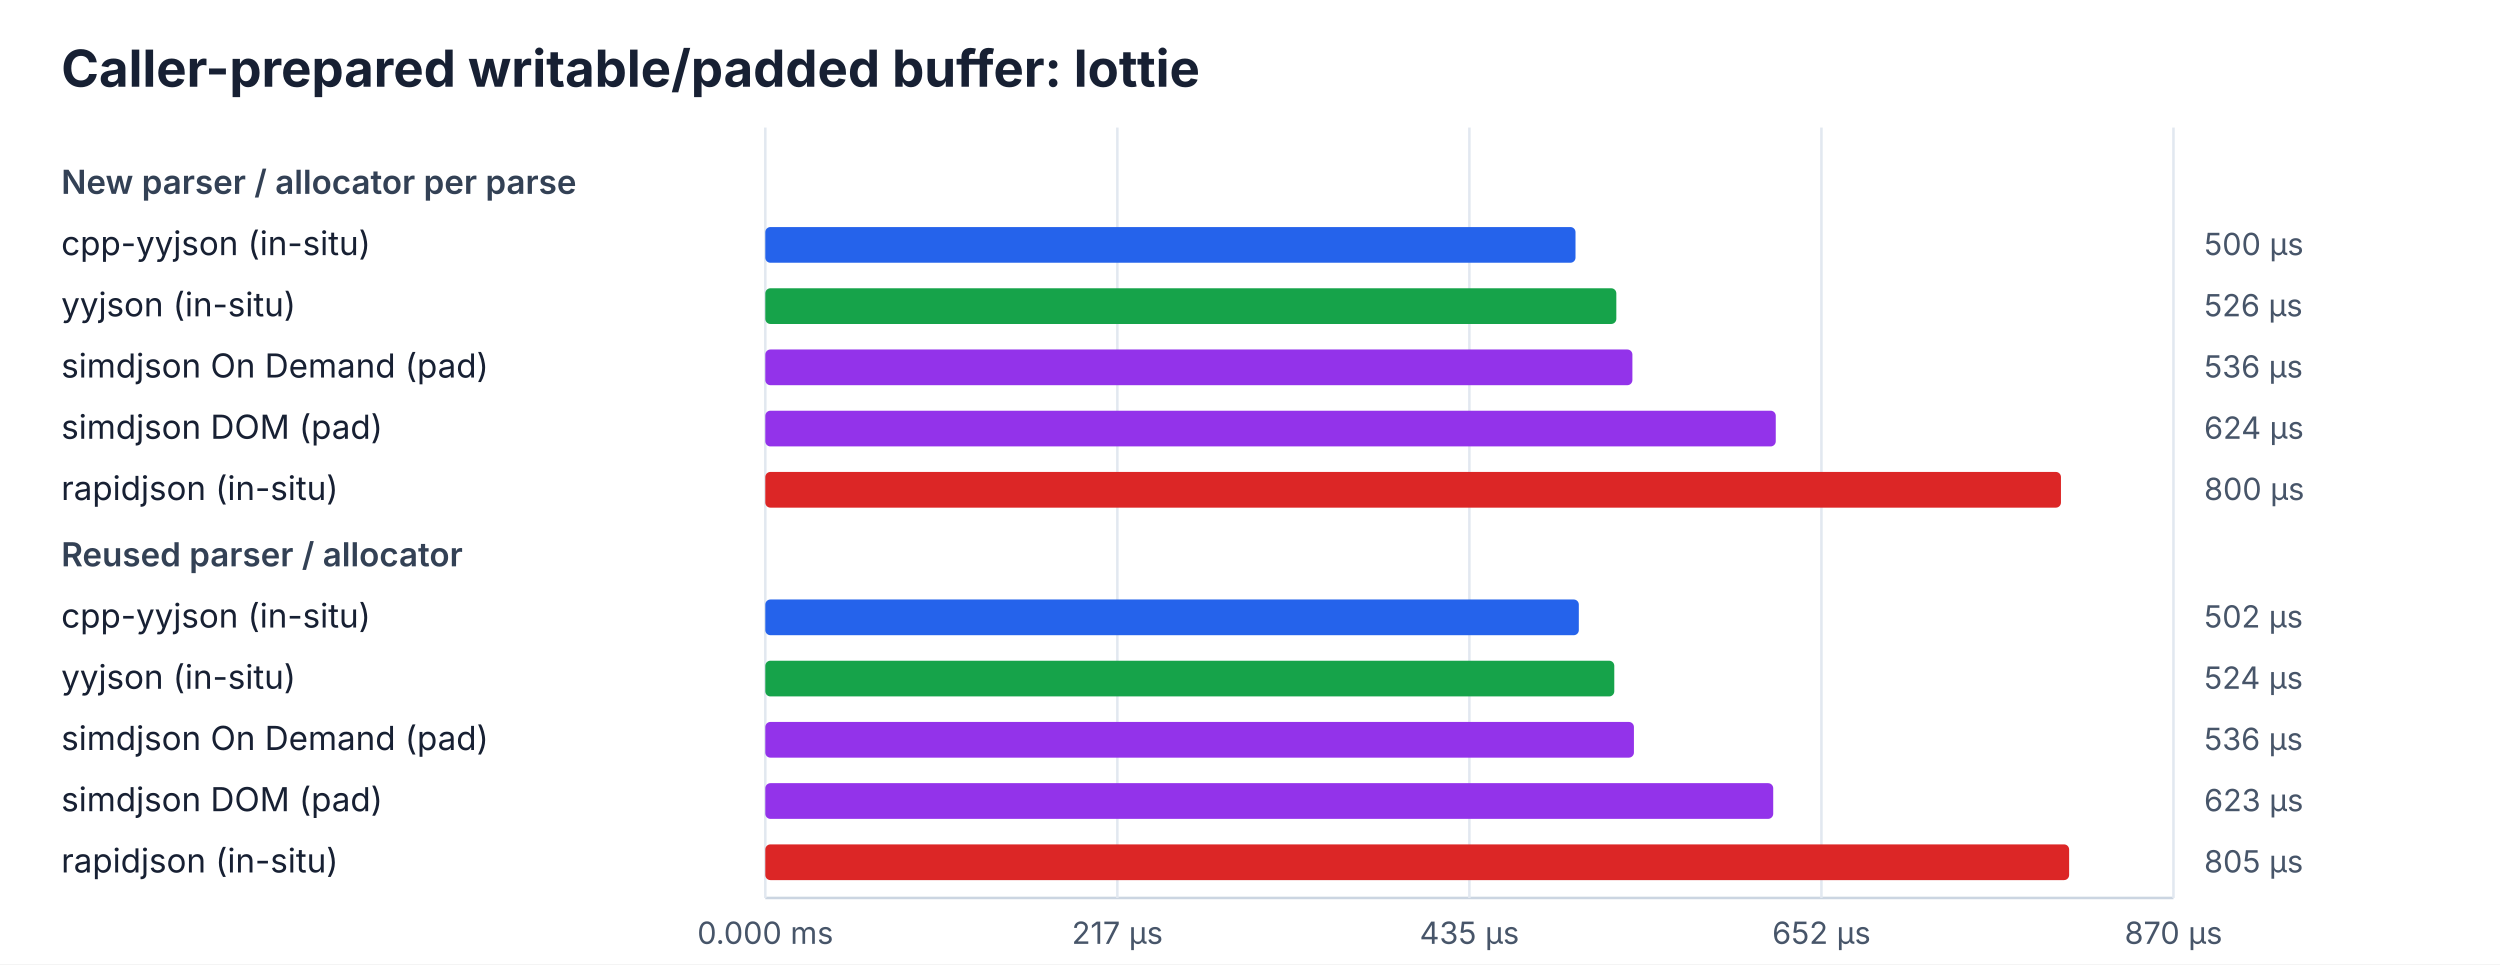
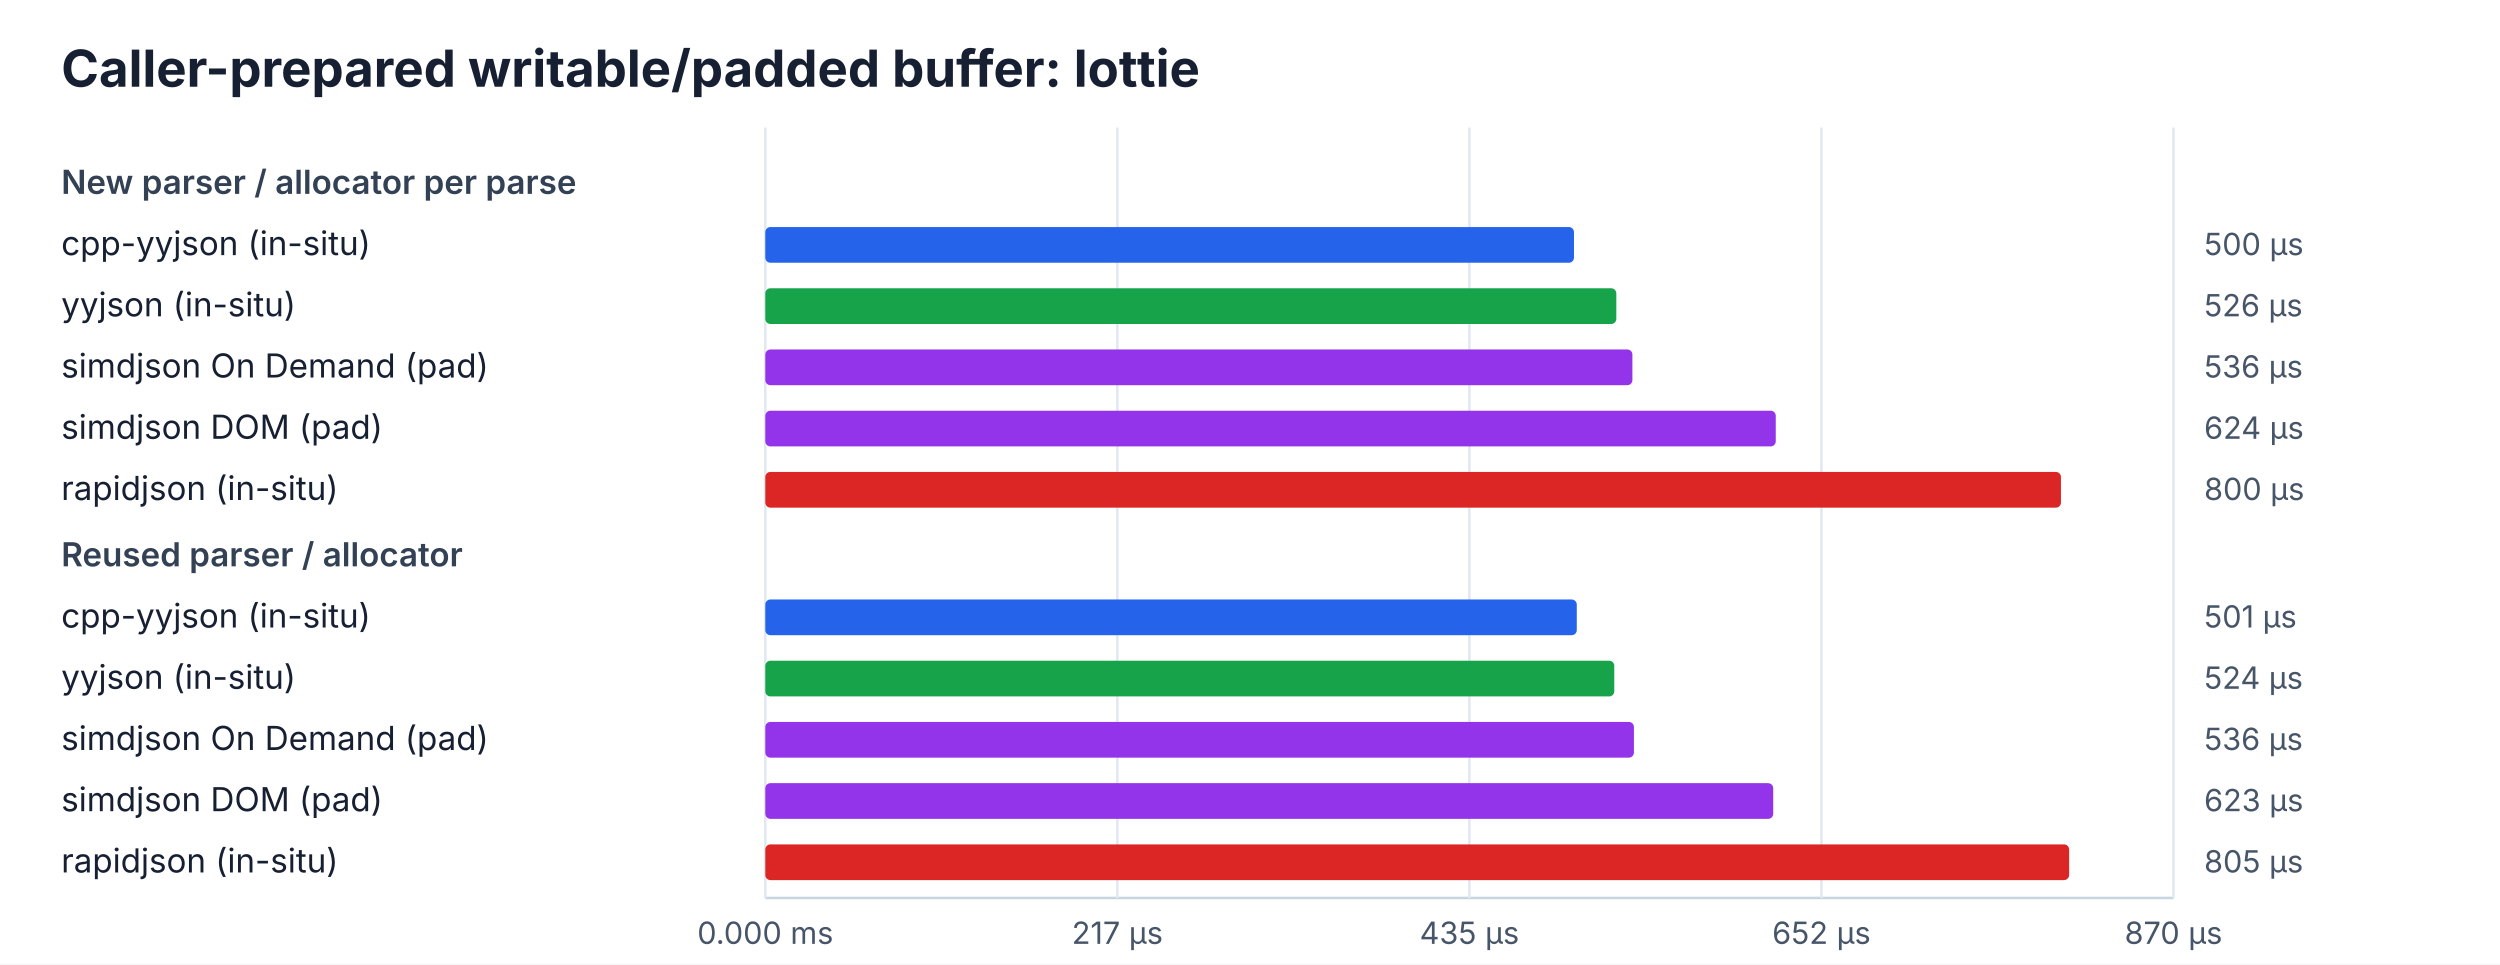
<svg xmlns="http://www.w3.org/2000/svg" width="980" height="378" viewBox="0 0 980 378">
  <rect width="100%" height="100%" fill="#ffffff" />
  <style>text{font-family:ui-sans-serif,system-ui,-apple-system,BlinkMacSystemFont,"Segoe UI",sans-serif;fill:#172033}.title{font-size:20px;font-weight:700}.heading{font-size:13px;font-weight:600;fill:#334155}.label{font-size:13px}.value{font-size:12px;fill:#475569}.axis{stroke:#cbd5e1;stroke-width:1}.grid{stroke:#e2e8f0;stroke-width:1}</style>
  <text x="24" y="34" class="title">Caller-prepared writable/padded buffer: lottie</text>
  <line x1="300" y1="352" x2="852" y2="352" class="axis" />
  <line x1="300.0" y1="50" x2="300.0" y2="352" class="grid" />
  <text x="300.0" y="370" class="value" text-anchor="middle">0.000 ms</text>
  <line x1="438.0" y1="50" x2="438.0" y2="352" class="grid" />
  <text x="438.0" y="370" class="value" text-anchor="middle">217 µs</text>
  <line x1="576.0" y1="50" x2="576.0" y2="352" class="grid" />
  <text x="576.0" y="370" class="value" text-anchor="middle">435 µs</text>
  <line x1="714.0" y1="50" x2="714.0" y2="352" class="grid" />
  <text x="714.0" y="370" class="value" text-anchor="middle">652 µs</text>
  <line x1="852.0" y1="50" x2="852.0" y2="352" class="grid" />
  <text x="852.0" y="370" class="value" text-anchor="middle">870 µs</text>
  <text x="24" y="76" class="heading">New parser / allocator per parse</text>
  <text x="24" y="100" class="label">cpp-yyjson (in-situ)</text>
-   <rect x="300" y="89" width="317.6" height="14" rx="2" fill="#2563eb" />
+   <rect x="300" y="89" width="317.0" height="14" rx="2" fill="#2563eb" />
  <text x="864" y="100" class="value">500 µs</text>
  <text x="24" y="124" class="label">yyjson (in-situ)</text>
  <rect x="300" y="113" width="333.6" height="14" rx="2" fill="#16a34a" />
  <text x="864" y="124" class="value">526 µs</text>
  <text x="24" y="148" class="label">simdjson On Demand (pad)</text>
  <rect x="300" y="137" width="339.9" height="14" rx="2" fill="#9333ea" />
  <text x="864" y="148" class="value">536 µs</text>
  <text x="24" y="172" class="label">simdjson DOM (pad)</text>
  <rect x="300" y="161" width="396.1" height="14" rx="2" fill="#9333ea" />
  <text x="864" y="172" class="value">624 µs</text>
  <text x="24" y="196" class="label">rapidjson (in-situ)</text>
  <rect x="300" y="185" width="507.9" height="14" rx="2" fill="#dc2626" />
  <text x="864" y="196" class="value">800 µs</text>
  <text x="24" y="222" class="heading">Reused parser / allocator</text>
  <text x="24" y="246" class="label">cpp-yyjson (in-situ)</text>
-   <rect x="300" y="235" width="318.9" height="14" rx="2" fill="#2563eb" />
-   <text x="864" y="246" class="value">502 µs</text>
+   <rect x="300" y="235" width="318.1" height="14" rx="2" fill="#2563eb" />
+   <text x="864" y="246" class="value">501 µs</text>
  <text x="24" y="270" class="label">yyjson (in-situ)</text>
  <rect x="300" y="259" width="332.8" height="14" rx="2" fill="#16a34a" />
  <text x="864" y="270" class="value">524 µs</text>
  <text x="24" y="294" class="label">simdjson On Demand (pad)</text>
  <rect x="300" y="283" width="340.5" height="14" rx="2" fill="#9333ea" />
  <text x="864" y="294" class="value">536 µs</text>
  <text x="24" y="318" class="label">simdjson DOM (pad)</text>
  <rect x="300" y="307" width="395.1" height="14" rx="2" fill="#9333ea" />
  <text x="864" y="318" class="value">623 µs</text>
  <text x="24" y="342" class="label">rapidjson (in-situ)</text>
  <rect x="300" y="331" width="511.1" height="14" rx="2" fill="#dc2626" />
  <text x="864" y="342" class="value">805 µs</text>
</svg>
